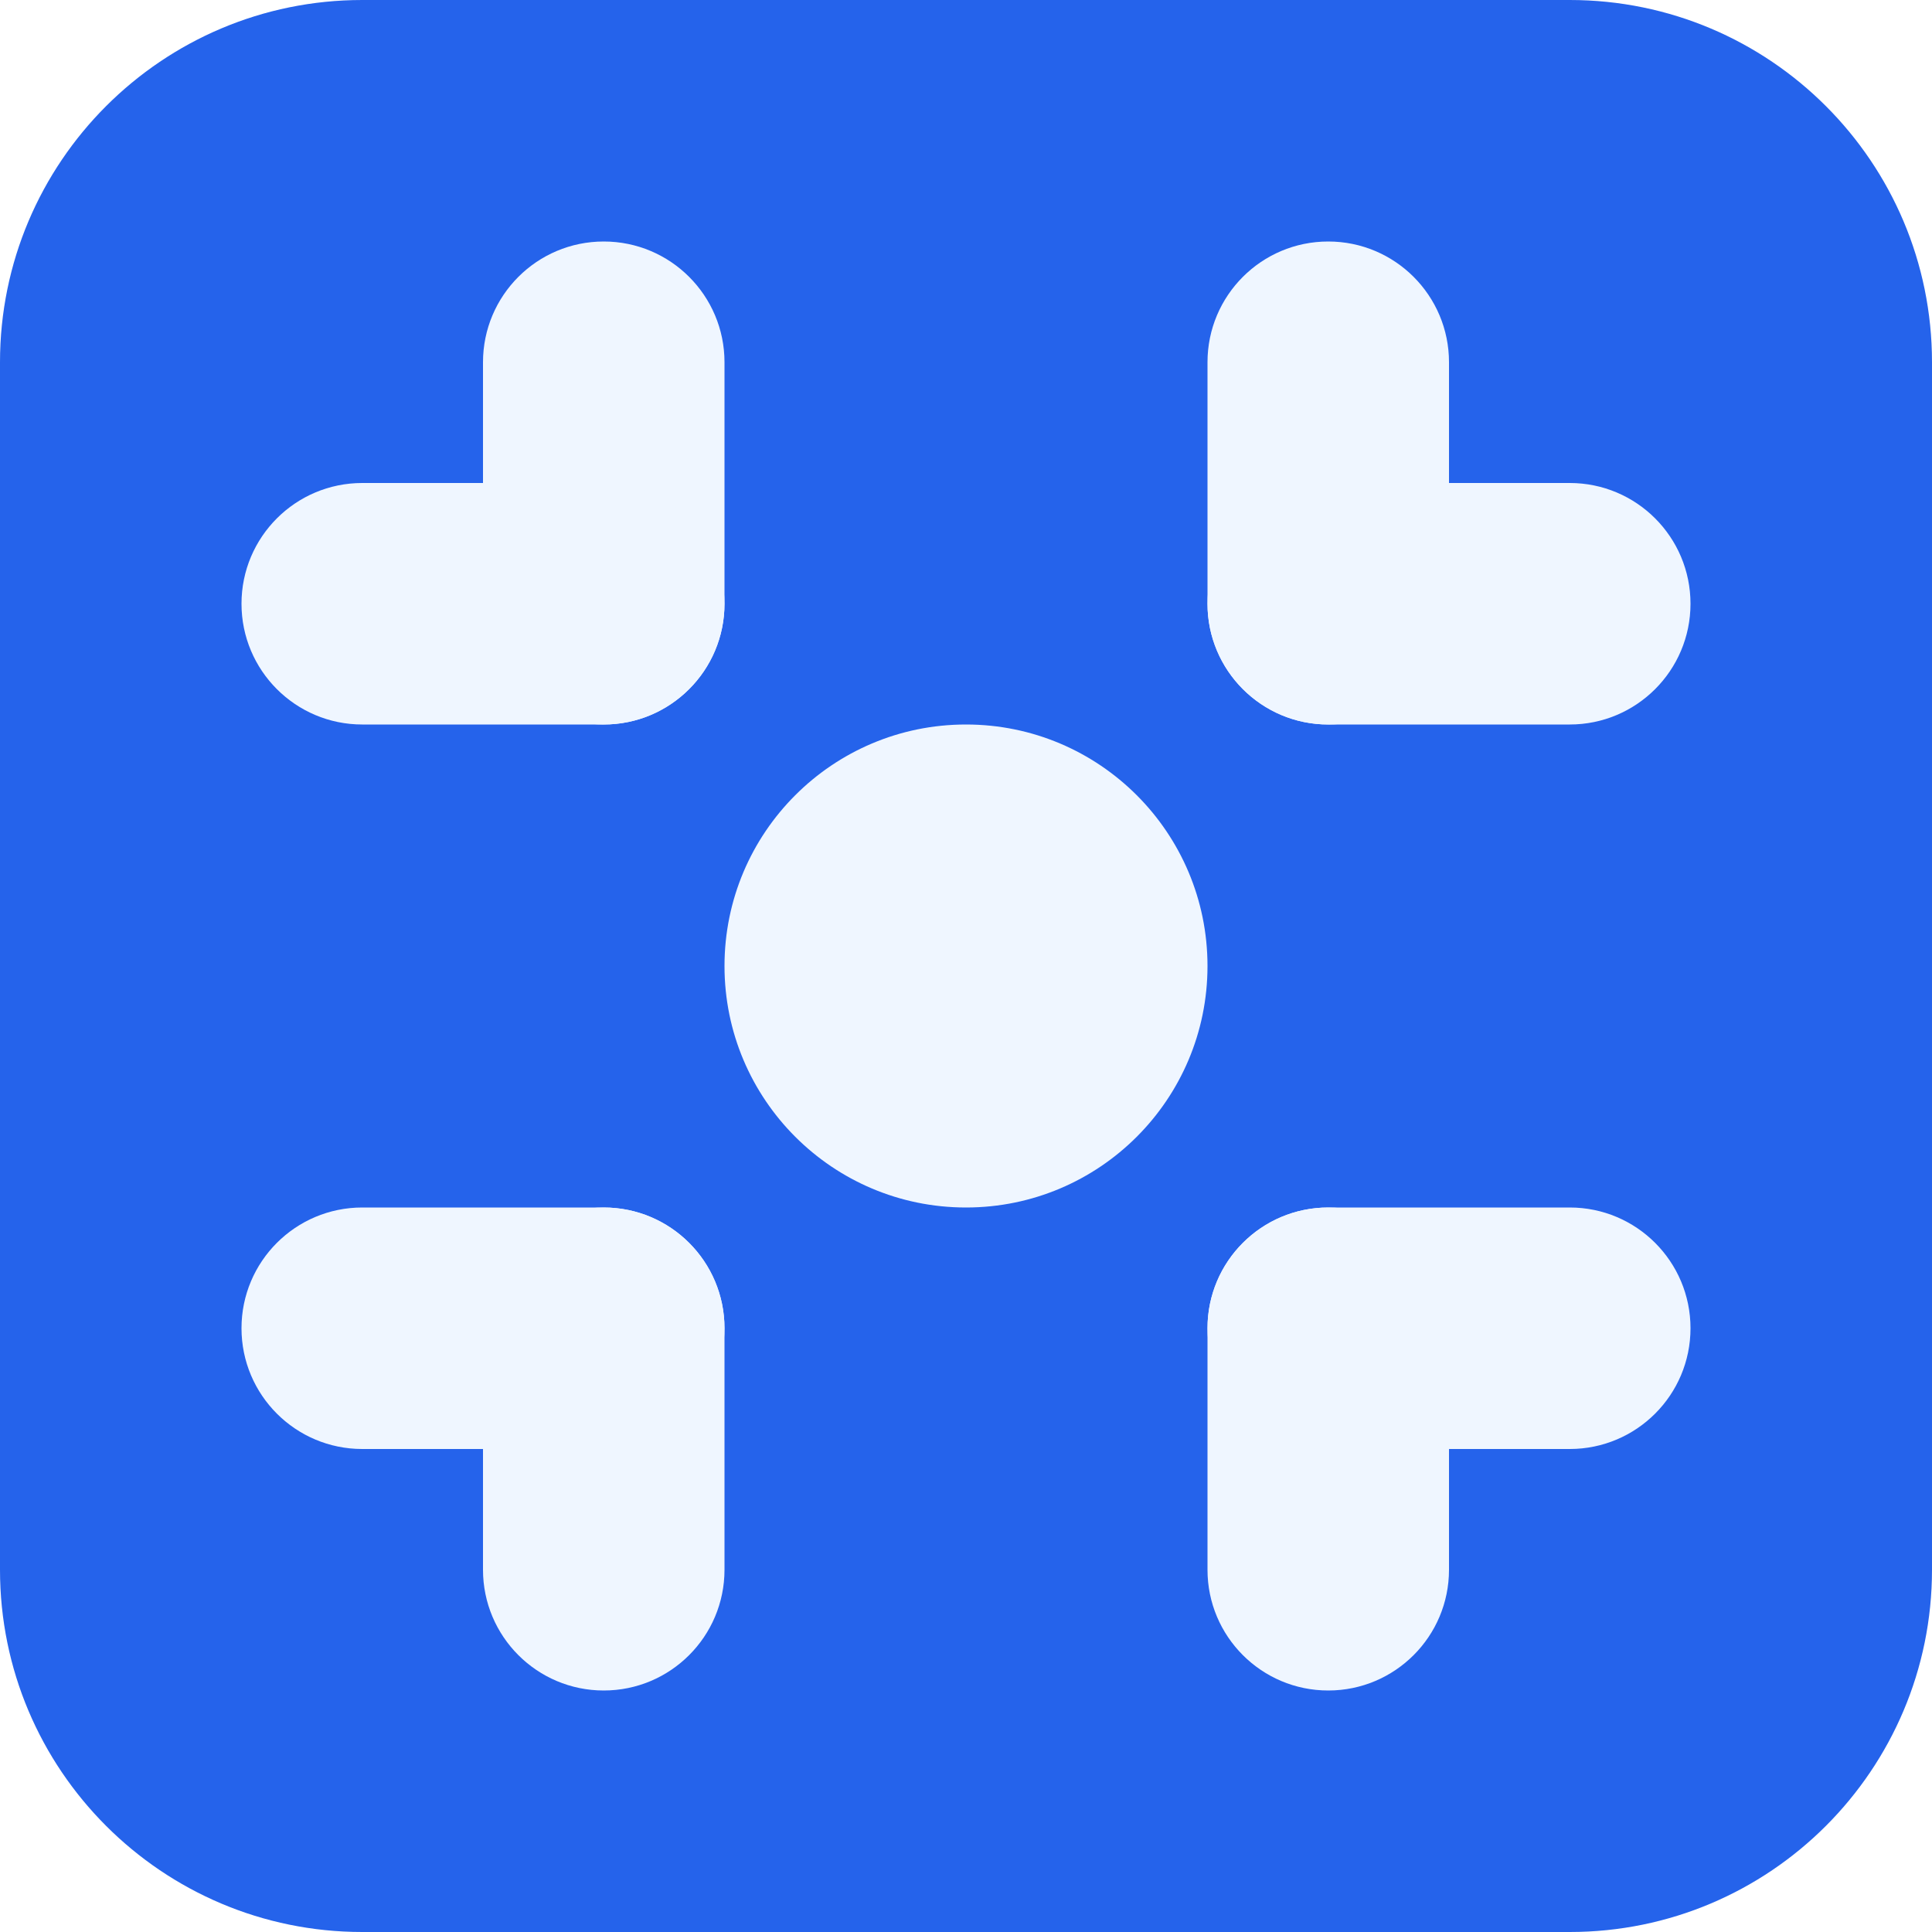
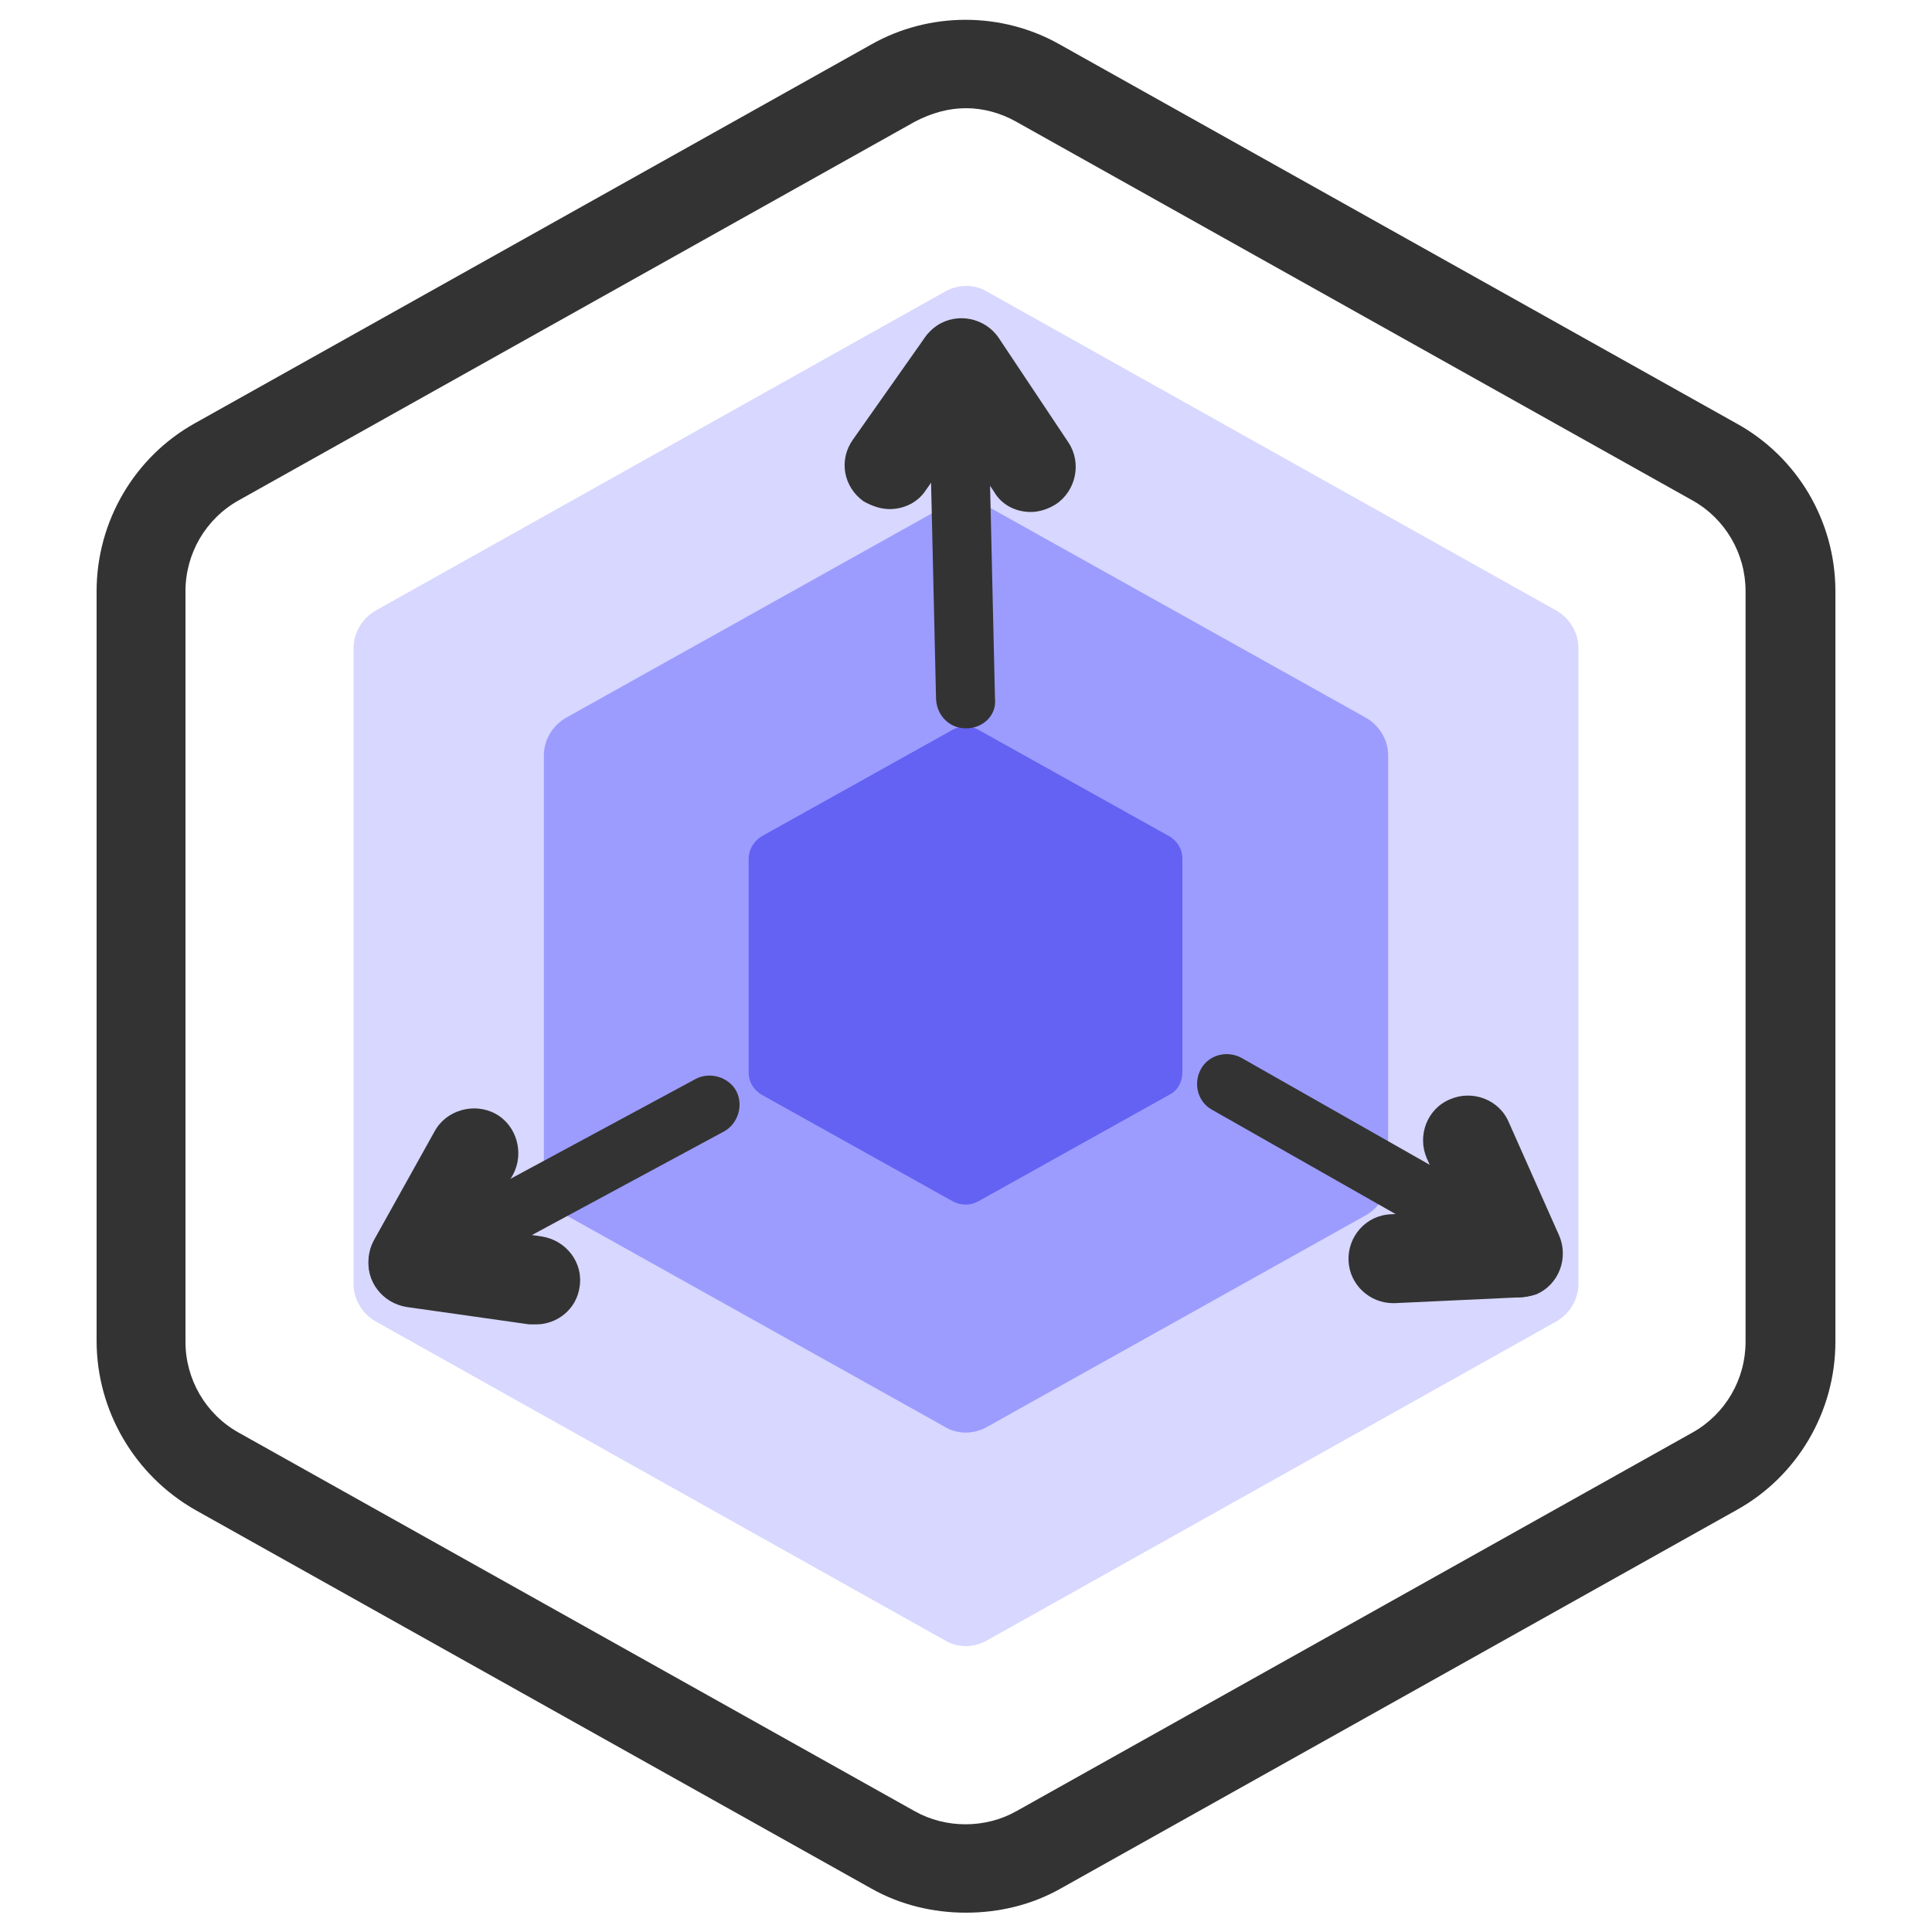
- <svg xmlns="http://www.w3.org/2000/svg" viewBox="0 0 16 16" width="16" height="16">
-   <rect width="16" height="16" fill="#2563EB" rx="3" />
-   <g fill="#EFF6FF">
-     <rect x="4" y="2" width="2" height="4" rx="1" />
-     <rect x="10" y="2" width="2" height="4" rx="1" />
-     <rect x="2" y="4" width="4" height="2" rx="1" />
-     <rect x="10" y="4" width="4" height="2" rx="1" />
-     <rect x="4" y="10" width="2" height="4" rx="1" />
-     <rect x="10" y="10" width="2" height="4" rx="1" />
-     <rect x="2" y="10" width="4" height="2" rx="1" />
-     <rect x="10" y="10" width="4" height="2" rx="1" />
-     <circle cx="8" cy="8" r="2" />
-   </g>
+ <svg xmlns="http://www.w3.org/2000/svg" t="1760167656323" class="icon" viewBox="0 0 1024 1024" version="1.1" p-id="4740" width="16" height="16">
+   <path d="M512 1013.76c-17.408 0-34.816-4.096-50.176-12.8l-358.4-200.704C71.168 781.824 51.2 747.52 51.2 710.656V313.344c0-36.864 19.968-71.168 52.224-89.088l358.4-200.704c30.72-17.408 69.12-17.408 99.84 0l358.4 200.704C952.832 242.176 972.8 276.48 972.8 313.344v397.824c0 36.864-19.968 71.168-52.224 89.088l-358.4 200.704c-15.36 8.704-32.768 12.8-50.176 12.8z m0-956.416c-9.216 0-18.432 2.56-27.136 7.168l-358.4 200.704c-17.408 9.728-28.16 28.16-28.16 48.128v397.824c0 19.968 10.752 38.4 28.16 48.128l358.4 200.704c16.384 9.216 37.376 9.216 53.76 0l358.4-200.704c17.408-9.728 28.16-28.16 28.16-48.128V313.344c0-19.968-10.752-38.4-28.16-48.128l-358.4-200.704c-8.192-4.608-17.408-7.168-26.624-7.168z" fill="#333333" p-id="4741" />
+   <path d="M824.832 700.416l-301.568 168.96c-7.168 4.096-15.872 4.096-22.528 0l-301.568-168.96c-7.168-4.096-11.776-11.776-11.776-19.968V343.552c0-8.192 4.608-15.872 11.776-19.968l301.568-168.96c7.168-4.096 15.872-4.096 22.528 0l301.568 168.96c7.168 4.096 11.776 11.776 11.776 19.968v336.896c0 8.192-4.608 15.872-11.776 19.968z" fill="#D7D7FF" p-id="4742" />
+   <path d="M723.968 644.096l-200.704 112.128c-7.168 4.096-15.872 4.096-22.528 0l-200.704-112.128c-7.168-4.096-11.776-11.776-11.776-19.968V400.384c0-8.192 4.608-15.872 11.776-19.968l200.704-112.128c7.168-4.096 15.872-4.096 22.528 0l200.704 112.128c7.168 4.096 11.776 11.776 11.776 19.968v223.744c0 8.192-4.608 15.872-11.776 19.968z" fill="#9C9CFF" p-id="4743" />
+   <path d="M620.032 580.096l-101.888 56.832c-4.096 2.048-8.704 2.048-12.8 0l-101.888-56.832c-4.096-2.56-6.656-6.656-6.656-11.776V455.168c0-4.608 2.56-9.216 6.656-11.776l101.888-56.832c4.096-2.048 8.704-2.048 12.8 0l101.888 56.832c4.096 2.56 6.656 6.656 6.656 11.776V568.32c0 5.12-2.56 9.728-6.656 11.776z" fill="#6462F3" p-id="4744" />
+   <path d="M512 386.048c-8.704 0-15.36-6.656-15.872-15.36L492.544 215.04c0-8.704 6.656-15.872 15.36-15.872 8.704-1.024 15.872 6.656 15.872 15.36l3.584 155.648c1.024 8.704-6.144 15.872-15.36 15.872 0.512 0 0.512 0 0 0z" fill="#333333" p-id="4745" />
+   <path d="M471.552 269.824c-4.608 0-9.216-1.536-13.824-4.096-10.752-7.68-13.312-22.016-5.632-32.768L489.984 179.2c7.68-10.752 22.016-13.312 32.768-5.632 10.752 7.68 13.312 22.016 5.632 32.768l-37.888 53.76c-4.096 6.144-11.264 9.728-18.944 9.728z" fill="#333333" p-id="4746" />
+   <path d="M546.304 271.36c-7.68 0-15.36-3.584-19.456-10.752l-36.864-55.296c-7.168-10.752-4.096-25.6 6.656-32.768 10.752-7.168 25.6-4.096 32.768 6.656l36.864 55.296c7.168 10.752 4.096 25.6-6.656 32.768-4.096 2.56-8.704 4.096-13.312 4.096z" fill="#333333" p-id="4747" />
+   <path d="M785.408 667.136c-2.56 0-5.12-0.512-7.68-2.048l-135.168-76.8c-7.68-4.096-10.24-13.824-6.144-21.504s13.824-10.24 21.504-6.144l135.168 76.8c7.68 4.096 10.24 13.824 6.144 21.504-2.56 5.632-8.192 8.192-13.824 8.192z" fill="#333333" p-id="4748" />
+   <path d="M804.352 687.616c-9.216 0-17.92-5.12-21.504-13.824l-26.624-59.904c-5.12-11.776 0-26.112 12.288-31.232 11.776-5.12 26.112 0 31.232 12.288l26.624 59.904c5.12 11.776 0 26.112-12.288 31.232-3.072 1.024-6.144 1.536-9.728 1.536z" fill="#333333" p-id="4749" />
+   <path d="M738.304 690.688c-12.288 0-23.04-9.728-23.552-22.528-0.512-12.8 9.216-24.064 22.528-24.576l66.048-3.072c13.312-0.512 24.064 9.216 24.576 22.528 0.512 12.8-9.216 24.064-22.528 24.576l-66.048 3.072h-1.024z" fill="#333333" p-id="4750" />
+   <path d="M239.616 675.328c-5.632 0-11.264-3.072-13.824-8.192-4.096-7.68-1.024-17.408 6.144-21.504L368.64 571.904c7.68-4.096 17.408-1.024 21.504 6.144 4.096 7.68 1.024 17.408-6.144 21.504l-136.704 73.728c-2.56 1.536-5.12 2.048-7.68 2.048z" fill="#333333" p-id="4751" />
+   <path d="M284.16 701.952h-3.584l-65.024-9.216c-12.8-2.048-22.016-13.824-19.968-26.624 2.048-12.8 13.824-22.016 26.624-19.968l65.024 9.216c12.8 2.048 22.016 13.824 19.968 26.624-1.536 11.776-11.776 19.968-23.04 19.968z" fill="#333333" p-id="4752" />
+   <path d="M219.136 692.736c-4.096 0-7.68-1.024-11.776-3.072-11.264-6.144-15.36-20.992-9.216-32.256l32.256-57.856c6.144-11.264 20.992-15.36 32.256-9.216s15.36 20.992 9.216 32.256l-32.256 57.856c-4.608 7.68-12.288 12.288-20.48 12.288z" fill="#333333" p-id="4753" />
</svg>
